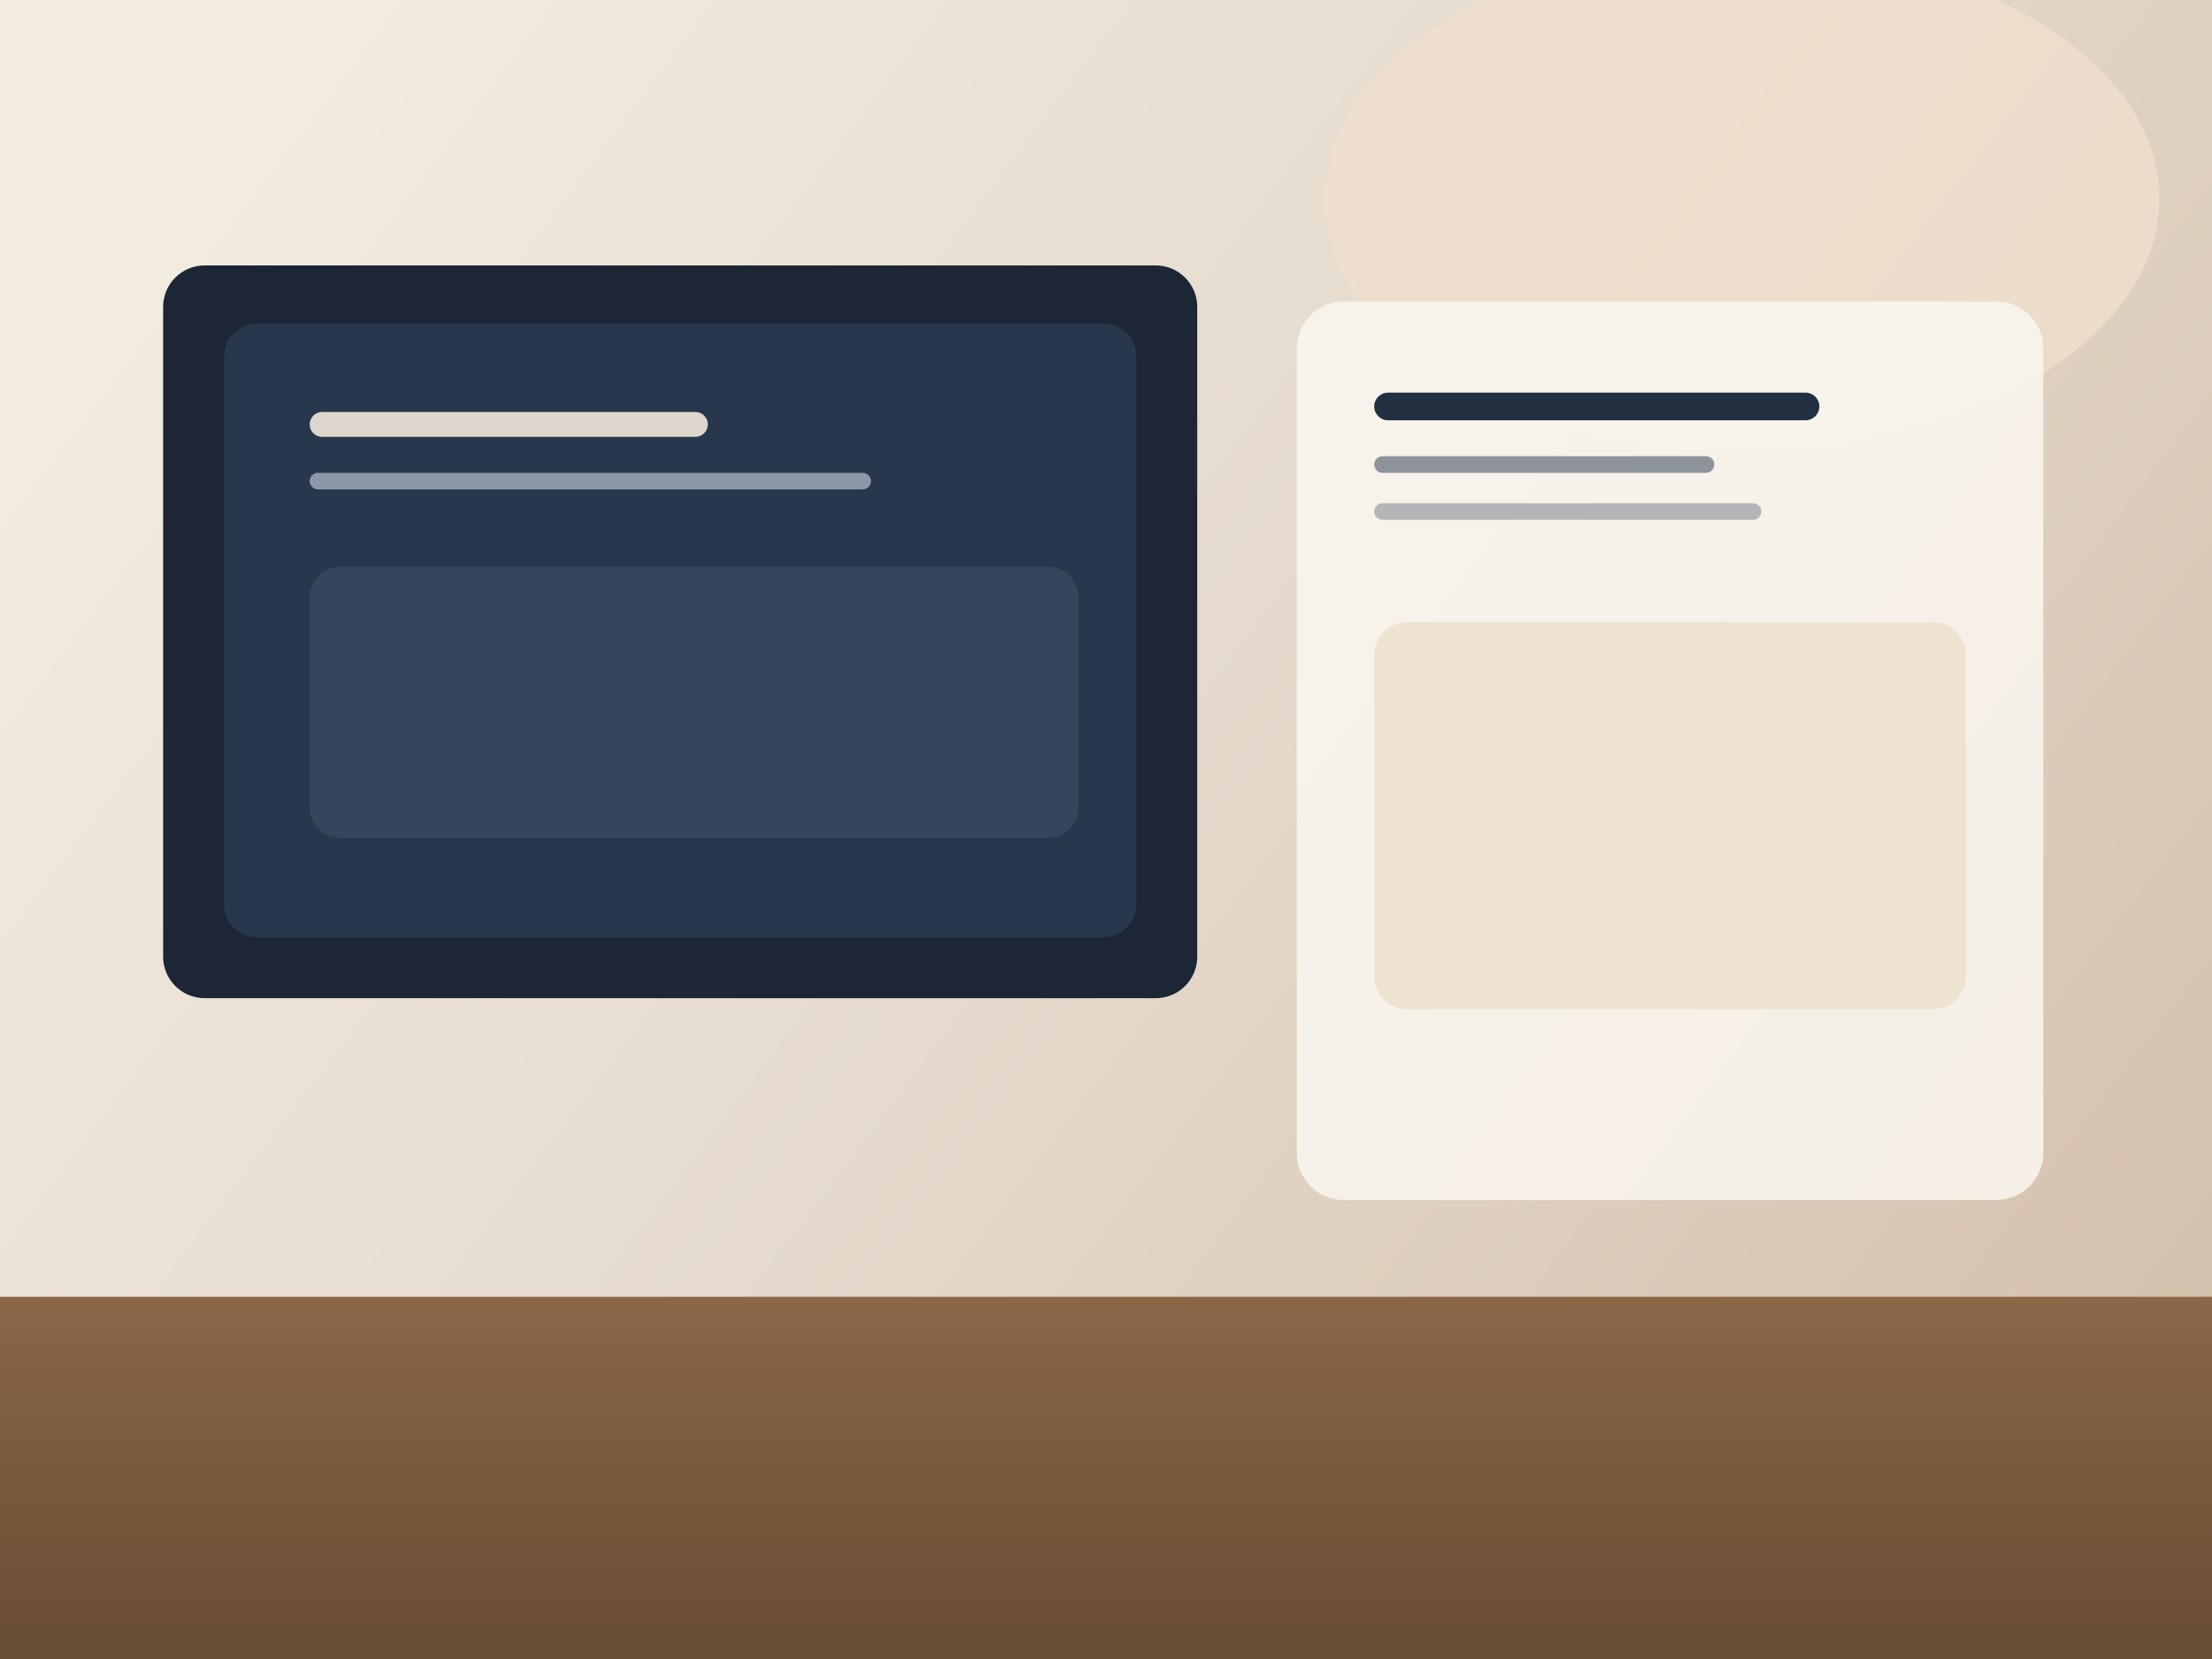
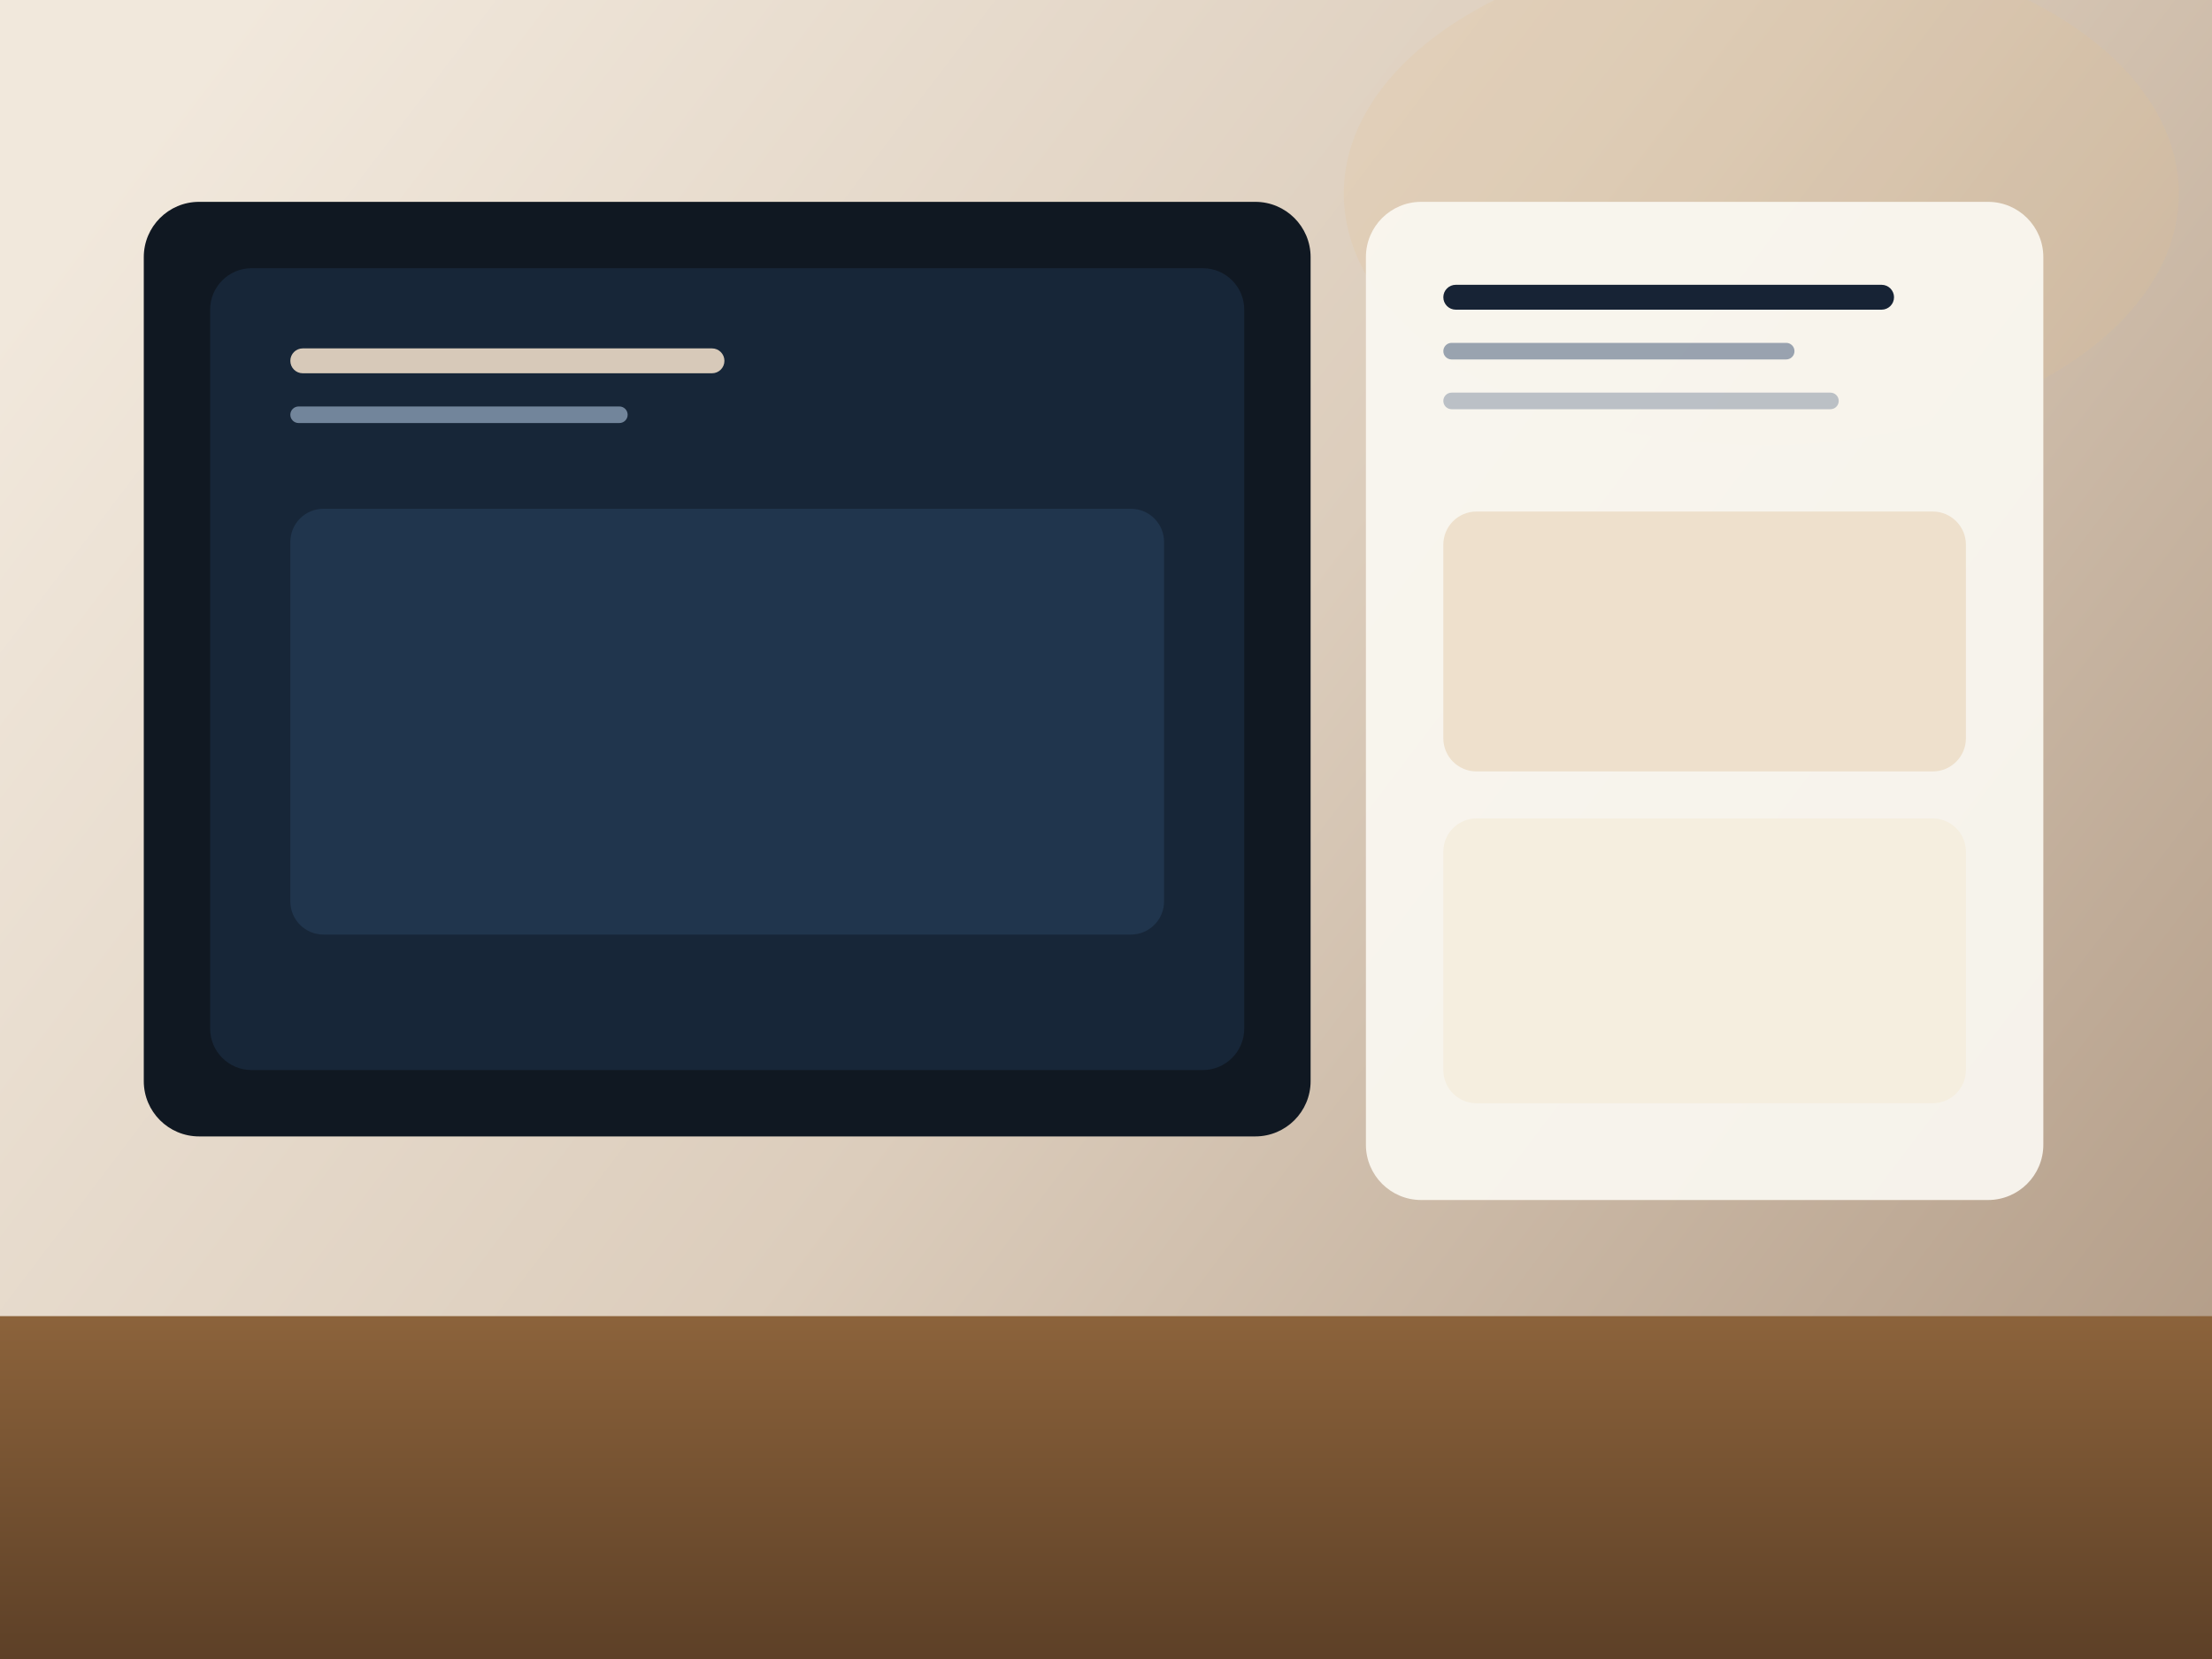
<svg xmlns="http://www.w3.org/2000/svg" width="1600" height="1200" viewBox="0 0 1600 1200" fill="none">
  <rect width="1600" height="1200" fill="url(#bg)" />
-   <ellipse cx="1260" cy="144" rx="302" ry="182" fill="#F0E0CD" fill-opacity="0.76" />
-   <rect x="118" y="192" width="748" height="530" rx="30" fill="#1C2634" />
-   <rect x="162" y="234" width="660" height="444" rx="24" fill="#29374C" />
-   <rect x="224" y="298" width="288" height="18" rx="9" fill="#F0E8DB" fill-opacity="0.9" />
-   <rect x="224" y="342" width="406" height="12" rx="6" fill="#D6DEE9" fill-opacity="0.58" />
-   <rect x="224" y="410" width="556" height="196" rx="22" fill="#36455E" />
-   <rect x="938" y="218" width="540" height="650" rx="34" fill="#FBF7F0" fill-opacity="0.84" />
-   <rect x="994" y="284" width="322" height="20" rx="10" fill="#223041" />
-   <rect x="994" y="330" width="246" height="12" rx="6" fill="#5B6878" fill-opacity="0.68" />
-   <rect x="994" y="364" width="280" height="12" rx="6" fill="#5B6878" fill-opacity="0.44" />
-   <rect x="994" y="450" width="428" height="280" rx="24" fill="#EEE2D1" />
-   <rect x="0" y="938" width="1600" height="262" fill="url(#desk)" />
+   <ellipse cx="1274" cy="140" rx="302" ry="182" fill="#E4C391" fill-opacity="0.18" />
+   <rect x="104" y="146" width="844" height="676" rx="40" fill="#101822" />
+   <rect x="152" y="194" width="748" height="580" rx="30" fill="#172638" />
+   <rect x="210" y="252" width="314" height="18" rx="9" fill="#F0DFCA" fill-opacity="0.88" />
+   <rect x="210" y="294" width="244" height="12" rx="6" fill="#9EB2CA" fill-opacity="0.68" />
+   <rect x="210" y="368" width="632" height="308" rx="24" fill="#20354D" />
+   <rect x="988" y="146" width="490" height="722" rx="40" fill="#FBF8F2" fill-opacity="0.92" />
+   <rect x="1044" y="206" width="326" height="18" rx="9" fill="#172335" />
+   <rect x="1044" y="248" width="254" height="12" rx="6" fill="#68788F" fill-opacity="0.66" />
+   <rect x="1044" y="284" width="286" height="12" rx="6" fill="#68788F" fill-opacity="0.42" />
+   <rect x="1044" y="370" width="378" height="188" rx="24" fill="#EEE0CC" />
+   <rect x="1044" y="592" width="378" height="206" rx="24" fill="#F5EEDF" />
+   <rect x="0" y="952" width="1600" height="248" fill="url(#desk)" />
  <defs>
-     <linearGradient id="bg" x1="92" y1="76" x2="1470" y2="1120" gradientUnits="userSpaceOnUse">
-       <stop stop-color="#F4EDE2" />
-       <stop offset="0.52" stop-color="#E4D9CC" />
-       <stop offset="1" stop-color="#D4C1AC" />
+     <linearGradient id="bg" x1="116" y1="82" x2="1490" y2="1126" gradientUnits="userSpaceOnUse">
+       <stop stop-color="#F1E8DC" />
+       <stop offset="0.5" stop-color="#DCCDBC" />
+       <stop offset="1" stop-color="#B49E89" />
    </linearGradient>
-     <linearGradient id="desk" x1="800" y1="938" x2="800" y2="1200" gradientUnits="userSpaceOnUse">
-       <stop stop-color="#896747" />
-       <stop offset="1" stop-color="#684C34" />
+     <linearGradient id="desk" x1="800" y1="952" x2="800" y2="1200" gradientUnits="userSpaceOnUse">
+       <stop stop-color="#8C633B" />
+       <stop offset="1" stop-color="#5D4027" />
    </linearGradient>
  </defs>
</svg>
